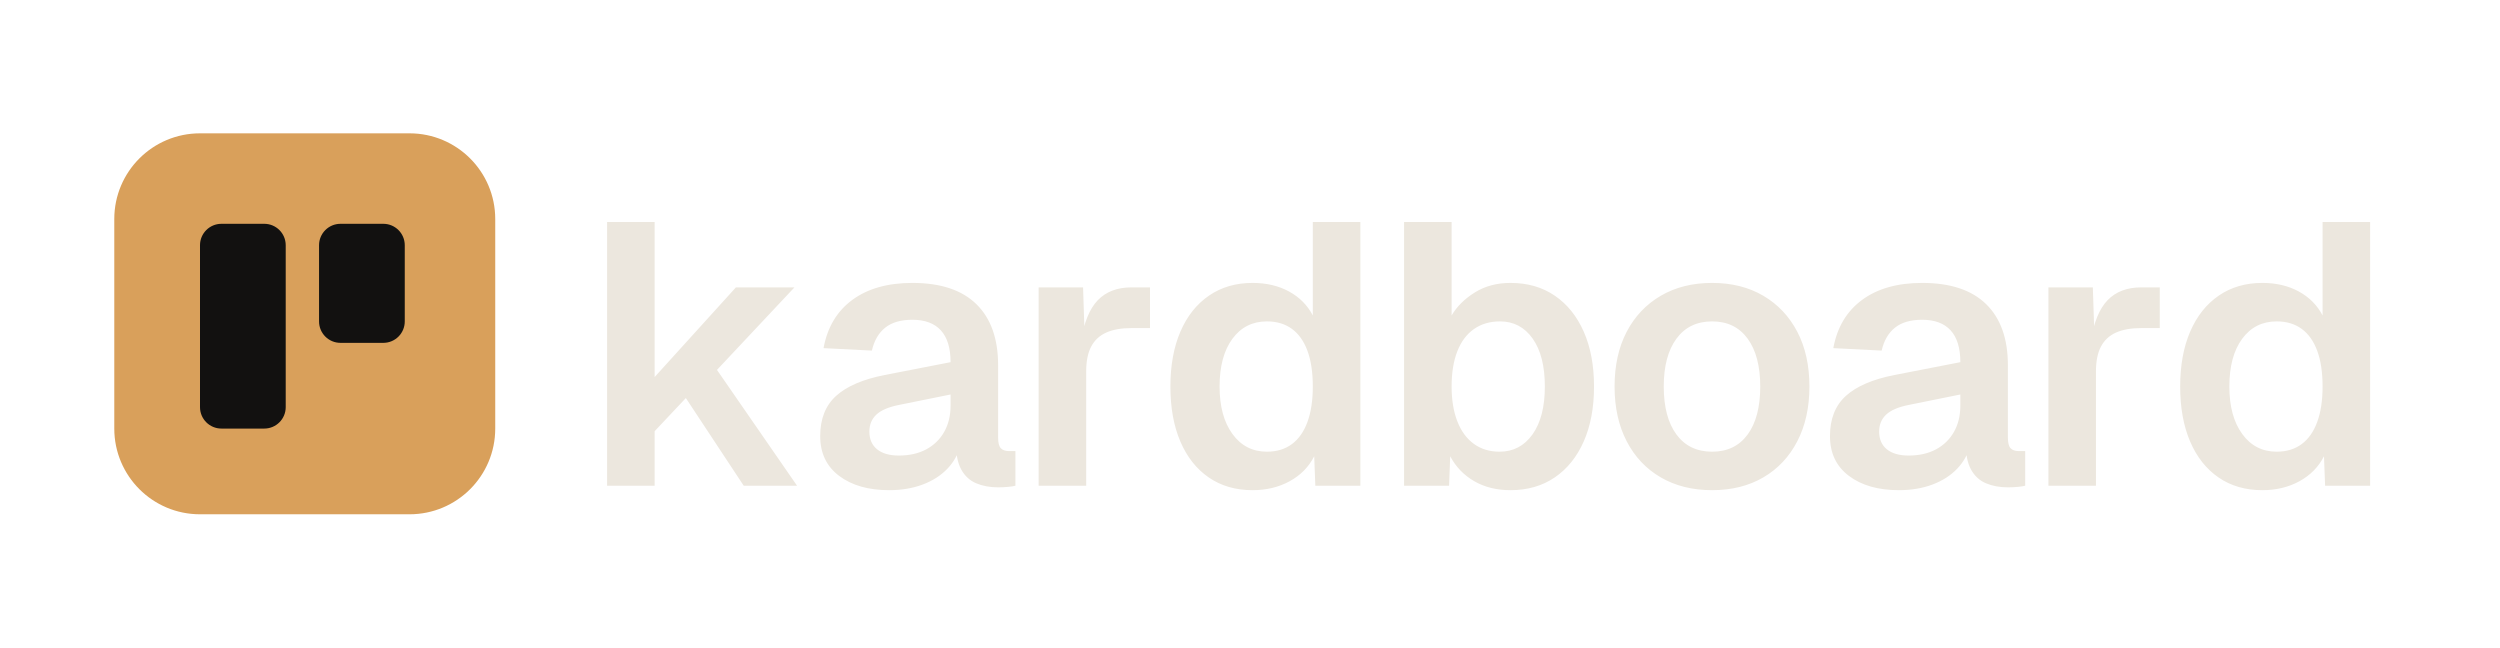
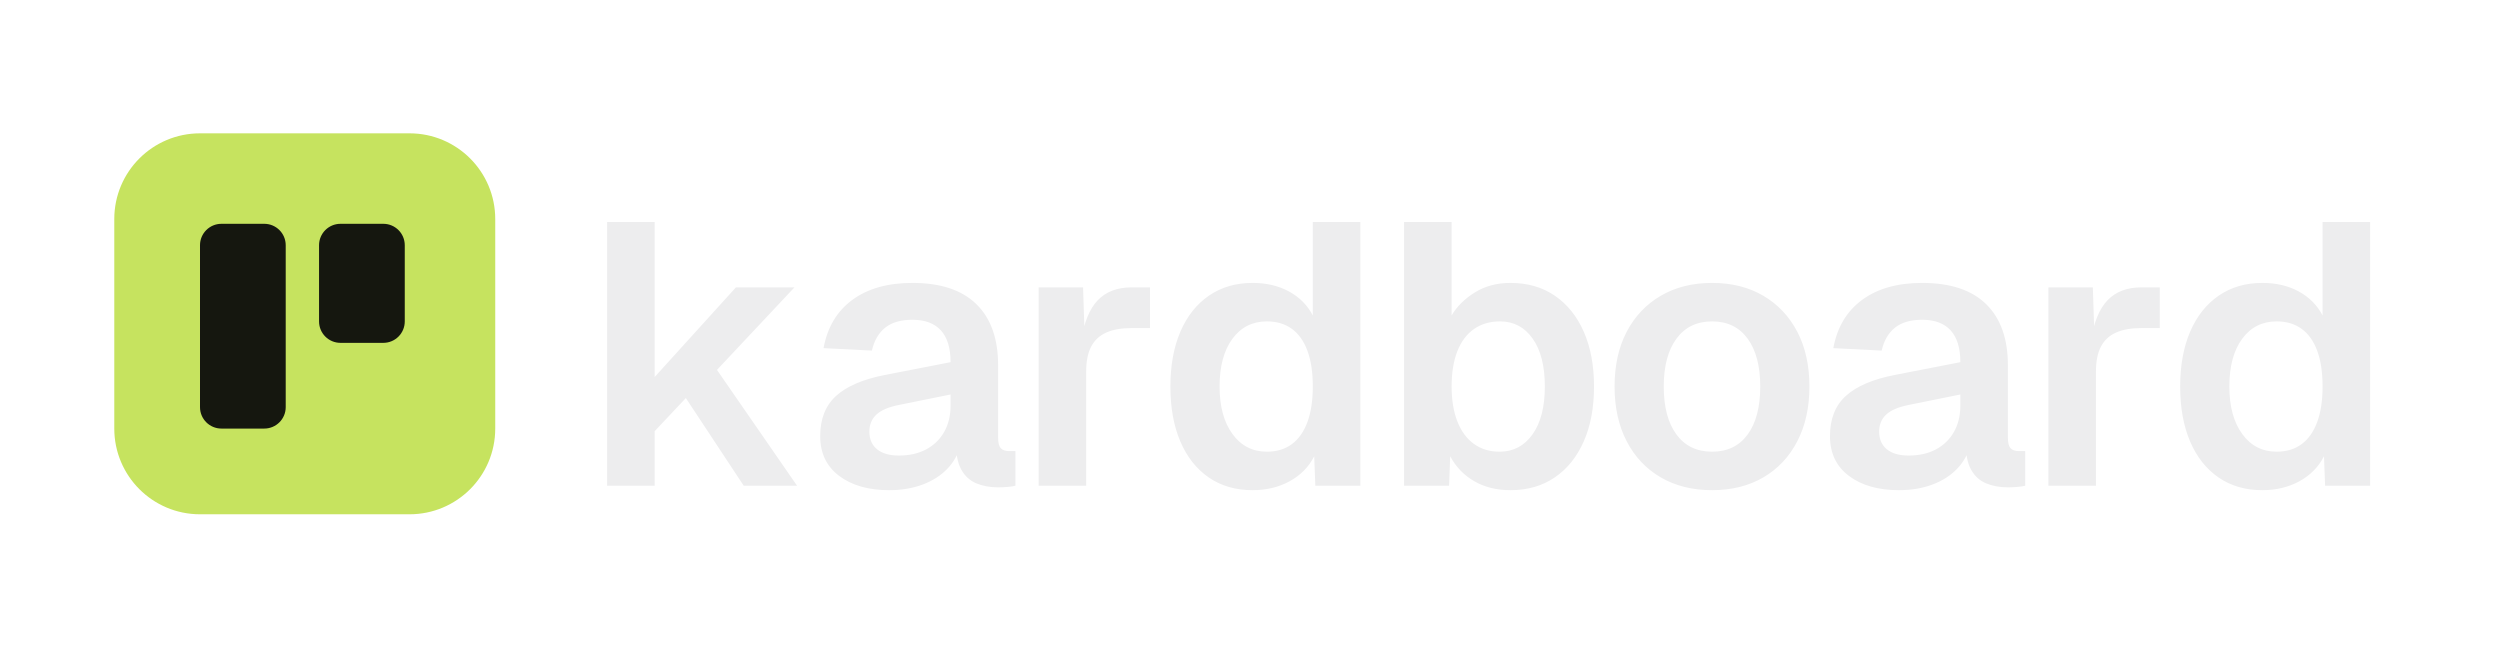
<svg xmlns="http://www.w3.org/2000/svg" viewBox="0 0 525 136" role="img" aria-label="kardboard">
-   <rect x="24" y="28" width="80" height="80" rx="18" fill="#d9a05b" />
-   <rect x="42" y="47" width="18" height="43" rx="4.5" fill="#121110" />
-   <rect x="67" y="47" width="18" height="25" rx="4.5" fill="#121110" />
-   <path fill="#ece7de" d="M127.491 102.0V46.62H137.475V79.177L154.542 60.348H166.835L150.564 77.68L167.381 102.0H156.18L144.027 83.592L137.475 90.55V102.0Z M186.703 102.936Q180.213 102.936 176.227 99.941Q172.242 96.946 172.242 91.579Q172.242 86.15 175.596 83.124Q178.95 80.098 185.767 78.756L199.62 76.057Q199.62 71.611 197.584 69.38Q195.548 67.15 191.601 67.15Q187.967 67.15 185.892 68.811Q183.817 70.472 183.099 73.624L172.944 73.109Q174.145 66.541 178.989 62.977Q183.832 59.412 191.601 59.412Q200.493 59.412 205.049 63.881Q209.604 68.351 209.604 76.697V91.875Q209.604 93.529 210.173 94.13Q210.743 94.73 211.913 94.73H213.239V102.0Q212.771 102.14 211.725 102.242Q210.68 102.343 209.619 102.343Q207.03 102.343 205.009 101.493Q202.989 100.643 201.866 98.607Q200.743 96.571 200.743 92.983L201.648 93.576Q200.977 96.322 198.933 98.451Q196.89 100.58 193.754 101.758Q190.618 102.936 186.703 102.936ZM188.762 95.666Q192.085 95.666 194.511 94.364Q196.936 93.061 198.278 90.698Q199.62 88.334 199.62 85.183V82.843L188.825 85.027Q185.517 85.682 184.043 87.063Q182.569 88.444 182.569 90.643Q182.569 93.03 184.184 94.348Q185.798 95.666 188.762 95.666Z M218.115 102.0V60.348H227.444L227.819 71.923L227.007 71.72Q227.943 65.73 230.541 63.039Q233.138 60.348 237.631 60.348H241.5V68.897H237.615Q234.402 68.897 232.304 69.841Q230.205 70.784 229.152 72.773Q228.099 74.762 228.099 78.007V102.0Z M263.037 102.936Q257.718 102.936 253.841 100.268Q249.964 97.601 247.874 92.718Q245.784 87.835 245.784 81.174Q245.784 74.513 247.89 69.63Q249.996 64.747 253.888 62.08Q257.78 59.412 263.037 59.412Q267.39 59.412 270.697 61.214Q274.004 63.016 275.689 66.245V46.62H285.673V102.0H276.219L275.985 95.822Q274.269 99.176 270.837 101.056Q267.405 102.936 263.037 102.936ZM266.048 94.855Q269.152 94.855 271.297 93.264Q273.442 91.673 274.566 88.607Q275.689 85.542 275.689 81.174Q275.689 76.712 274.566 73.67Q273.442 70.628 271.297 69.061Q269.152 67.493 266.048 67.493Q261.493 67.493 258.802 71.151Q256.111 74.809 256.111 81.174Q256.111 87.43 258.818 91.142Q261.524 94.855 266.048 94.855Z M317.21 102.936Q312.858 102.936 309.597 101.056Q306.337 99.176 304.543 95.822L304.309 102.0H294.855V46.62H304.839V66.245Q306.493 63.421 309.707 61.417Q312.92 59.412 317.21 59.412Q322.577 59.412 326.508 62.095Q330.439 64.778 332.592 69.661Q334.745 74.544 334.745 81.174Q334.745 87.804 332.592 92.687Q330.439 97.57 326.508 100.253Q322.577 102.936 317.21 102.936ZM314.917 94.855Q319.238 94.855 321.828 91.22Q324.417 87.586 324.417 81.174Q324.417 74.716 321.859 71.104Q319.3 67.493 315.01 67.493Q311.812 67.493 309.519 69.107Q307.226 70.722 306.033 73.78Q304.839 76.837 304.839 81.174Q304.839 85.386 306.033 88.467Q307.226 91.548 309.496 93.202Q311.766 94.855 314.917 94.855Z M359.542 102.936Q353.38 102.936 348.763 100.253Q344.145 97.57 341.602 92.663Q339.06 87.757 339.06 81.174Q339.06 74.544 341.602 69.677Q344.145 64.81 348.763 62.111Q353.38 59.412 359.542 59.412Q365.704 59.412 370.299 62.111Q374.893 64.81 377.436 69.677Q379.979 74.544 379.979 81.174Q379.979 87.757 377.436 92.663Q374.893 97.57 370.299 100.253Q365.704 102.936 359.542 102.936ZM359.542 94.855Q364.363 94.855 367.007 91.244Q369.651 87.632 369.651 81.174Q369.651 74.747 367.007 71.12Q364.363 67.493 359.542 67.493Q354.722 67.493 352.055 71.12Q349.387 74.747 349.387 81.174Q349.387 87.632 352.055 91.244Q354.722 94.855 359.542 94.855Z M398.755 102.936Q392.265 102.936 388.279 99.941Q384.294 96.946 384.294 91.579Q384.294 86.15 387.648 83.124Q391.002 80.098 397.819 78.756L411.672 76.057Q411.672 71.611 409.636 69.38Q407.6 67.15 403.653 67.15Q400.019 67.15 397.944 68.811Q395.869 70.472 395.151 73.624L384.996 73.109Q386.197 66.541 391.041 62.977Q395.884 59.412 403.653 59.412Q412.545 59.412 417.101 63.881Q421.656 68.351 421.656 76.697V91.875Q421.656 93.529 422.225 94.13Q422.795 94.73 423.965 94.73H425.291V102.0Q424.823 102.14 423.777 102.242Q422.732 102.343 421.671 102.343Q419.082 102.343 417.061 101.493Q415.041 100.643 413.918 98.607Q412.795 96.571 412.795 92.983L413.7 93.576Q413.029 96.322 410.985 98.451Q408.942 100.58 405.806 101.758Q402.67 102.936 398.755 102.936ZM400.814 95.666Q404.137 95.666 406.563 94.364Q408.988 93.061 410.33 90.698Q411.672 88.334 411.672 85.183V82.843L400.877 85.027Q397.569 85.682 396.095 87.063Q394.621 88.444 394.621 90.643Q394.621 93.03 396.236 94.348Q397.85 95.666 400.814 95.666Z M430.167 102.0V60.348H439.496L439.871 71.923L439.059 71.72Q439.995 65.73 442.593 63.039Q445.19 60.348 449.683 60.348H453.552V68.897H449.667Q446.454 68.897 444.356 69.841Q442.257 70.784 441.204 72.773Q440.151 74.762 440.151 78.007V102.0Z M475.089 102.936Q469.77 102.936 465.893 100.268Q462.016 97.601 459.926 92.718Q457.836 87.835 457.836 81.174Q457.836 74.513 459.942 69.63Q462.048 64.747 465.94 62.08Q469.832 59.412 475.089 59.412Q479.442 59.412 482.749 61.214Q486.056 63.016 487.741 66.245V46.62H497.725V102.0H488.271L488.037 95.822Q486.321 99.176 482.889 101.056Q479.457 102.936 475.089 102.936ZM478.1 94.855Q481.204 94.855 483.349 93.264Q485.494 91.673 486.618 88.607Q487.741 85.542 487.741 81.174Q487.741 76.712 486.618 73.67Q485.494 70.628 483.349 69.061Q481.204 67.493 478.1 67.493Q473.545 67.493 470.854 71.151Q468.163 74.809 468.163 81.174Q468.163 87.43 470.87 91.142Q473.576 94.855 478.1 94.855Z" />
+   <rect x="24" y="28" width="80" height="80" rx="18" fill="#c6e35f" />
+   <rect x="42" y="47" width="18" height="43" rx="4.5" fill="#15170f" />
+   <rect x="67" y="47" width="18" height="25" rx="4.5" fill="#15170f" />
+   <path fill="#ededee" d="M127.491 102.0V46.62H137.475V79.177L154.542 60.348H166.835L150.564 77.68L167.381 102.0H156.18L144.027 83.592L137.475 90.55V102.0Z M186.703 102.936Q180.213 102.936 176.227 99.941Q172.242 96.946 172.242 91.579Q172.242 86.15 175.596 83.124Q178.95 80.098 185.767 78.756L199.62 76.057Q199.62 71.611 197.584 69.38Q195.548 67.15 191.601 67.15Q187.967 67.15 185.892 68.811Q183.817 70.472 183.099 73.624L172.944 73.109Q174.145 66.541 178.989 62.977Q183.832 59.412 191.601 59.412Q200.493 59.412 205.049 63.881Q209.604 68.351 209.604 76.697V91.875Q209.604 93.529 210.173 94.13Q210.743 94.73 211.913 94.73H213.239V102.0Q212.771 102.14 211.725 102.242Q210.68 102.343 209.619 102.343Q207.03 102.343 205.009 101.493Q202.989 100.643 201.866 98.607Q200.743 96.571 200.743 92.983L201.648 93.576Q200.977 96.322 198.933 98.451Q196.89 100.58 193.754 101.758Q190.618 102.936 186.703 102.936ZM188.762 95.666Q192.085 95.666 194.511 94.364Q196.936 93.061 198.278 90.698Q199.62 88.334 199.62 85.183V82.843L188.825 85.027Q185.517 85.682 184.043 87.063Q182.569 88.444 182.569 90.643Q182.569 93.03 184.184 94.348Q185.798 95.666 188.762 95.666Z M218.115 102.0V60.348H227.444L227.819 71.923L227.007 71.72Q227.943 65.73 230.541 63.039Q233.138 60.348 237.631 60.348H241.5V68.897H237.615Q234.402 68.897 232.304 69.841Q230.205 70.784 229.152 72.773Q228.099 74.762 228.099 78.007V102.0Z M263.037 102.936Q257.718 102.936 253.841 100.268Q249.964 97.601 247.874 92.718Q245.784 87.835 245.784 81.174Q245.784 74.513 247.89 69.63Q249.996 64.747 253.888 62.08Q257.78 59.412 263.037 59.412Q267.39 59.412 270.697 61.214Q274.004 63.016 275.689 66.245V46.62H285.673V102.0H276.219L275.985 95.822Q274.269 99.176 270.837 101.056Q267.405 102.936 263.037 102.936ZM266.048 94.855Q269.152 94.855 271.297 93.264Q273.442 91.673 274.566 88.607Q275.689 85.542 275.689 81.174Q275.689 76.712 274.566 73.67Q273.442 70.628 271.297 69.061Q269.152 67.493 266.048 67.493Q261.493 67.493 258.802 71.151Q256.111 74.809 256.111 81.174Q256.111 87.43 258.818 91.142Q261.524 94.855 266.048 94.855Z M317.21 102.936Q312.858 102.936 309.597 101.056Q306.337 99.176 304.543 95.822L304.309 102.0H294.855V46.62H304.839V66.245Q306.493 63.421 309.707 61.417Q312.92 59.412 317.21 59.412Q322.577 59.412 326.508 62.095Q330.439 64.778 332.592 69.661Q334.745 74.544 334.745 81.174Q334.745 87.804 332.592 92.687Q330.439 97.57 326.508 100.253Q322.577 102.936 317.21 102.936ZM314.917 94.855Q319.238 94.855 321.828 91.22Q324.417 87.586 324.417 81.174Q324.417 74.716 321.859 71.104Q319.3 67.493 315.01 67.493Q311.812 67.493 309.519 69.107Q307.226 70.722 306.033 73.78Q304.839 76.837 304.839 81.174Q304.839 85.386 306.033 88.467Q307.226 91.548 309.496 93.202Q311.766 94.855 314.917 94.855Z M359.542 102.936Q353.38 102.936 348.763 100.253Q344.145 97.57 341.602 92.663Q339.06 87.757 339.06 81.174Q339.06 74.544 341.602 69.677Q344.145 64.81 348.763 62.111Q353.38 59.412 359.542 59.412Q365.704 59.412 370.299 62.111Q374.893 64.81 377.436 69.677Q379.979 74.544 379.979 81.174Q379.979 87.757 377.436 92.663Q374.893 97.57 370.299 100.253Q365.704 102.936 359.542 102.936ZM359.542 94.855Q364.363 94.855 367.007 91.244Q369.651 87.632 369.651 81.174Q369.651 74.747 367.007 71.12Q364.363 67.493 359.542 67.493Q354.722 67.493 352.055 71.12Q349.387 74.747 349.387 81.174Q349.387 87.632 352.055 91.244Q354.722 94.855 359.542 94.855Z M398.755 102.936Q392.265 102.936 388.279 99.941Q384.294 96.946 384.294 91.579Q384.294 86.15 387.648 83.124Q391.002 80.098 397.819 78.756L411.672 76.057Q411.672 71.611 409.636 69.38Q407.6 67.15 403.653 67.15Q400.019 67.15 397.944 68.811Q395.869 70.472 395.151 73.624L384.996 73.109Q386.197 66.541 391.041 62.977Q395.884 59.412 403.653 59.412Q412.545 59.412 417.101 63.881Q421.656 68.351 421.656 76.697V91.875Q421.656 93.529 422.225 94.13Q422.795 94.73 423.965 94.73H425.291V102.0Q424.823 102.14 423.777 102.242Q422.732 102.343 421.671 102.343Q419.082 102.343 417.061 101.493Q415.041 100.643 413.918 98.607Q412.795 96.571 412.795 92.983L413.7 93.576Q413.029 96.322 410.985 98.451Q408.942 100.58 405.806 101.758Q402.67 102.936 398.755 102.936ZM400.814 95.666Q404.137 95.666 406.563 94.364Q408.988 93.061 410.33 90.698Q411.672 88.334 411.672 85.183V82.843L400.877 85.027Q397.569 85.682 396.095 87.063Q394.621 88.444 394.621 90.643Q394.621 93.03 396.236 94.348Q397.85 95.666 400.814 95.666Z M430.167 102.0V60.348H439.496L439.871 71.923L439.059 71.72Q439.995 65.73 442.593 63.039Q445.19 60.348 449.683 60.348H453.552V68.897H449.667Q446.454 68.897 444.356 69.841Q442.257 70.784 441.204 72.773Q440.151 74.762 440.151 78.007V102.0Z M475.089 102.936Q469.77 102.936 465.893 100.268Q462.016 97.601 459.926 92.718Q457.836 87.835 457.836 81.174Q457.836 74.513 459.942 69.63Q462.048 64.747 465.94 62.08Q469.832 59.412 475.089 59.412Q479.442 59.412 482.749 61.214Q486.056 63.016 487.741 66.245V46.62H497.725V102.0H488.271L488.037 95.822Q486.321 99.176 482.889 101.056Q479.457 102.936 475.089 102.936ZM478.1 94.855Q481.204 94.855 483.349 93.264Q485.494 91.673 486.618 88.607Q487.741 85.542 487.741 81.174Q487.741 76.712 486.618 73.67Q485.494 70.628 483.349 69.061Q481.204 67.493 478.1 67.493Q473.545 67.493 470.854 71.151Q468.163 74.809 468.163 81.174Q468.163 87.43 470.87 91.142Q473.576 94.855 478.1 94.855Z" />
</svg>
